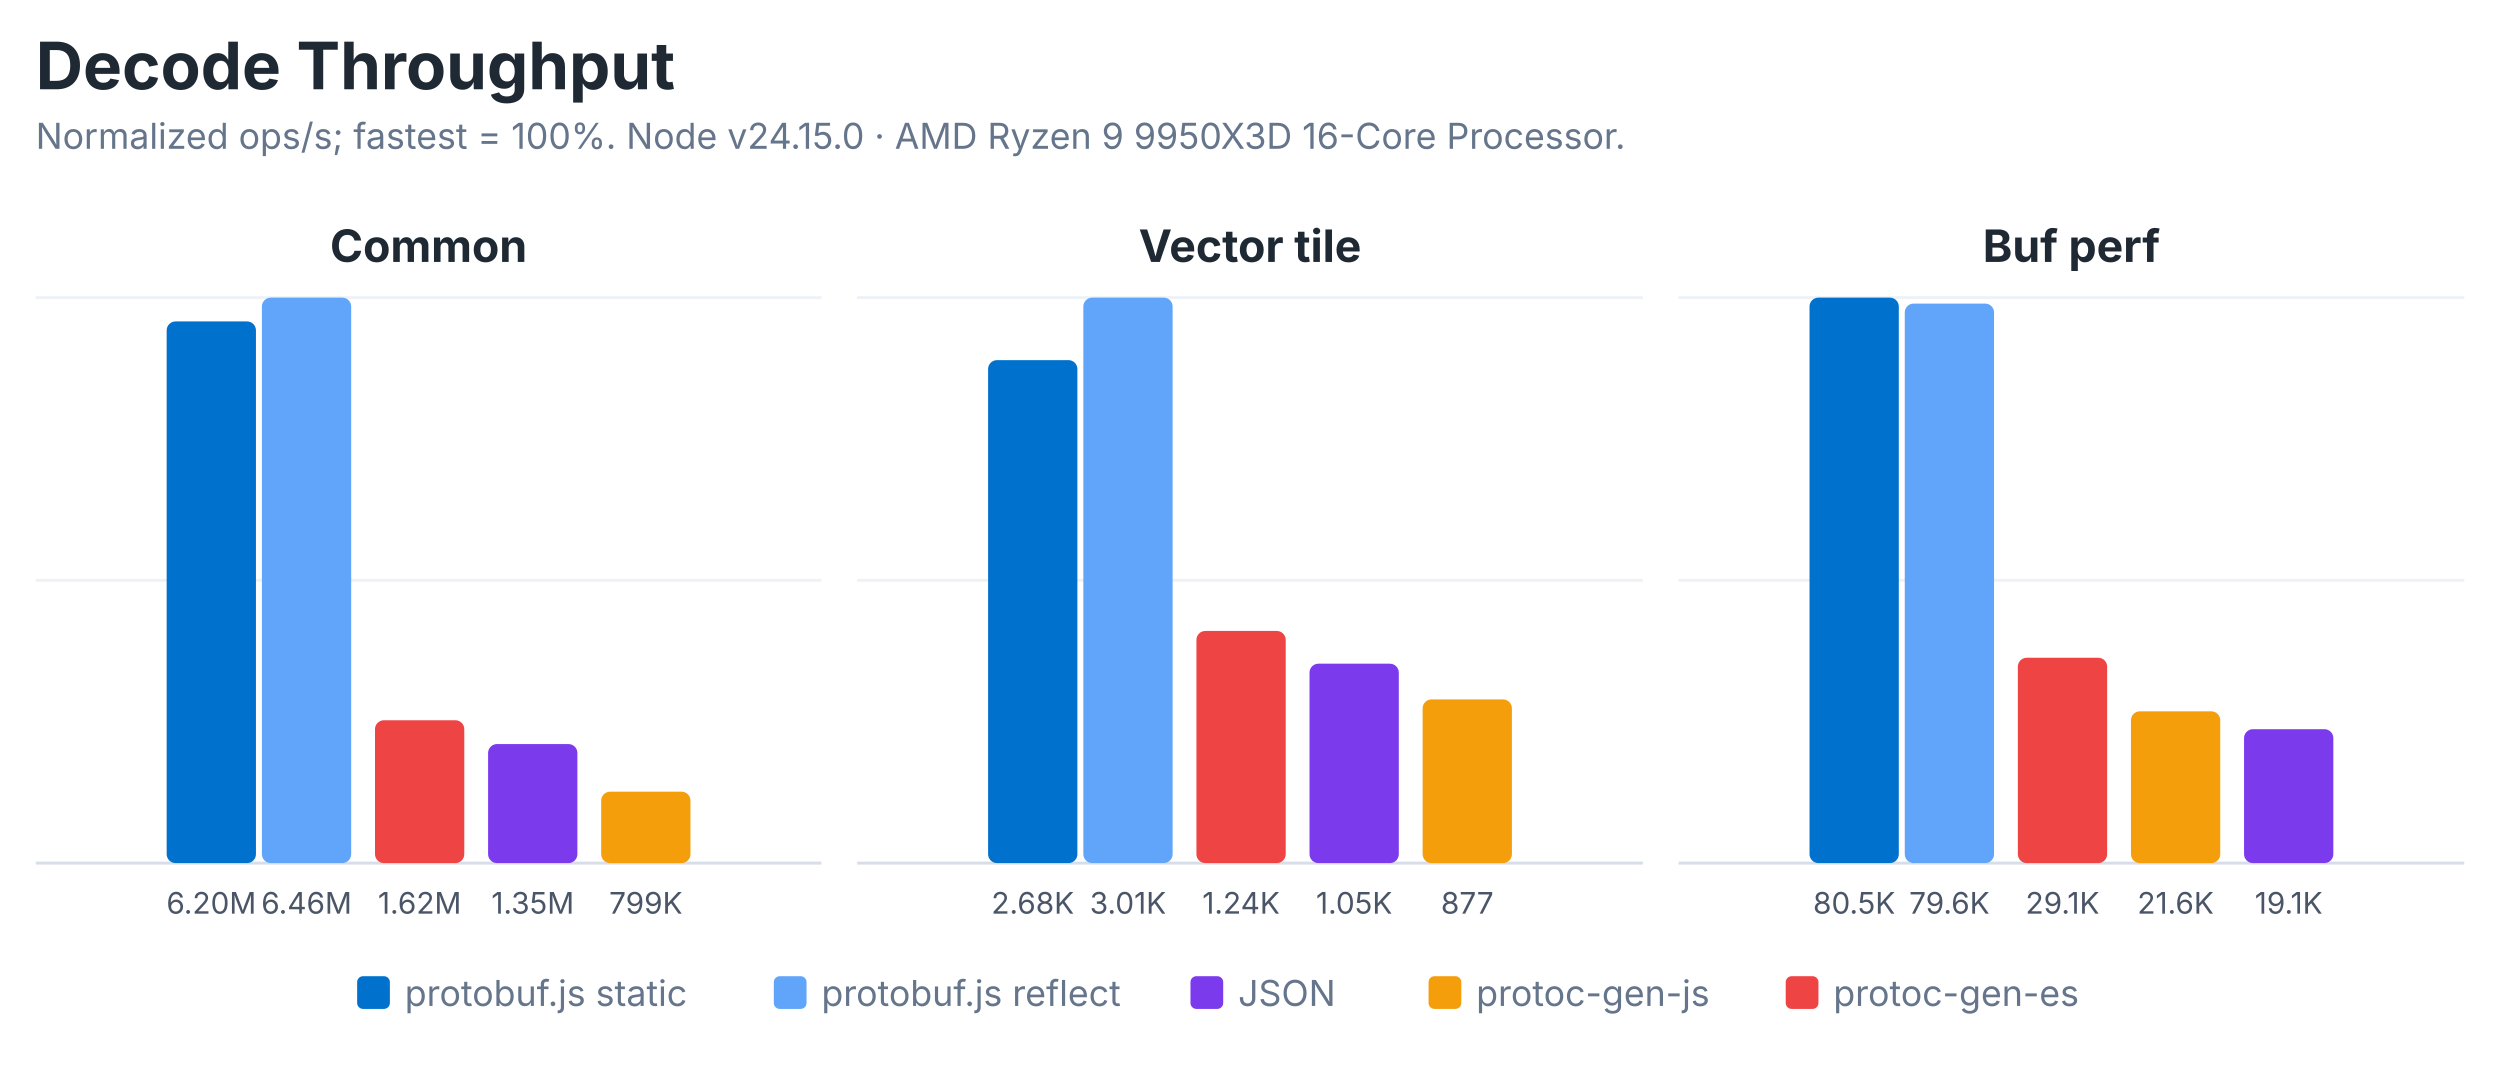
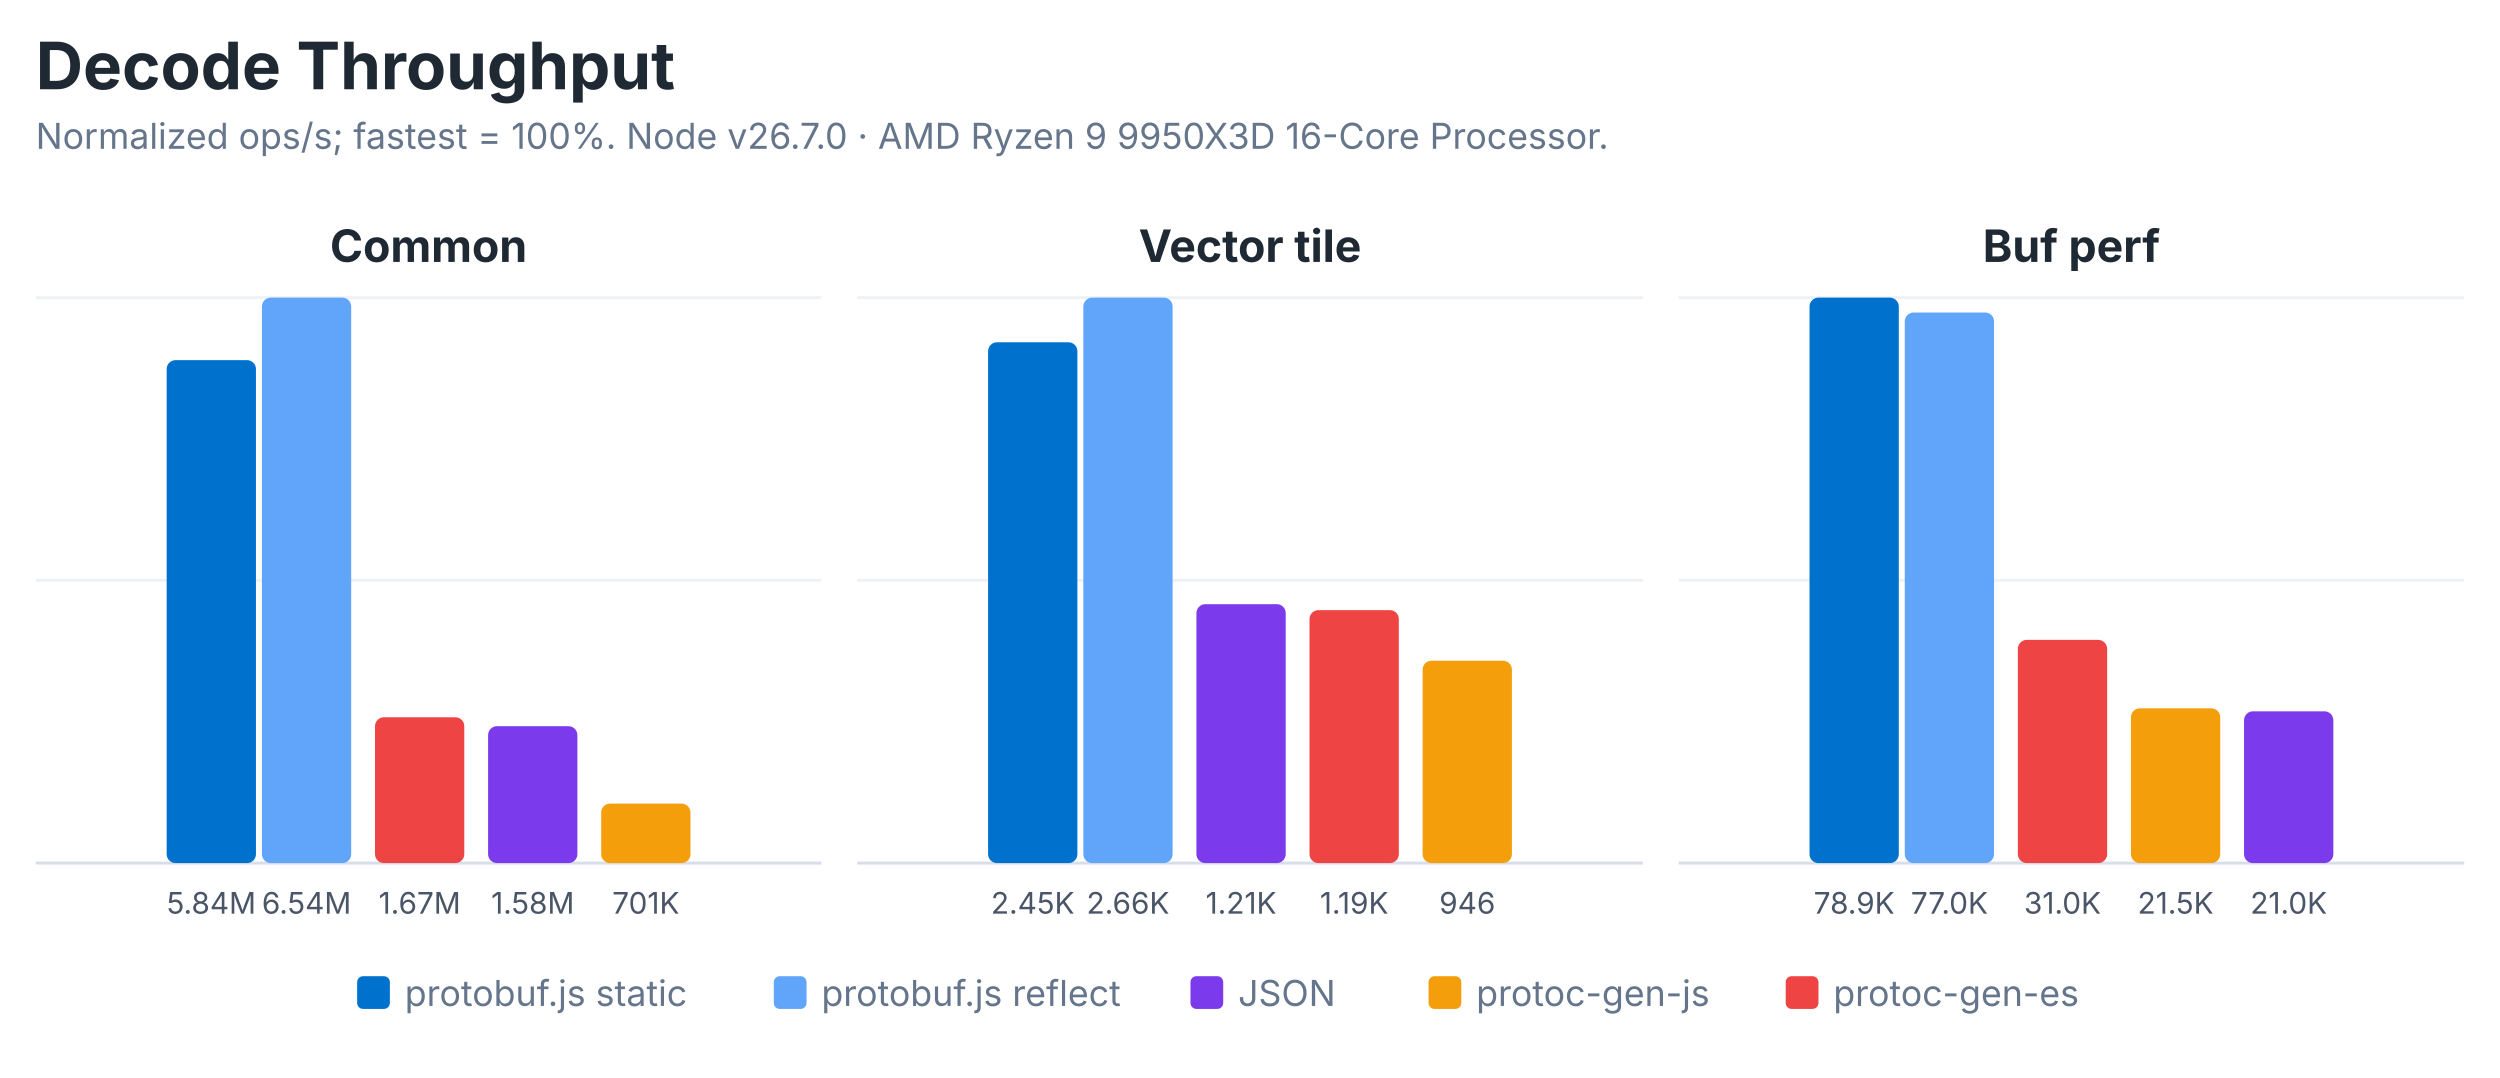
<svg xmlns="http://www.w3.org/2000/svg" width="840" height="362" viewBox="0 0 840 362" role="img" aria-labelledby="title desc">
  <style>
text{font-family:-apple-system,BlinkMacSystemFont,'Segoe UI',sans-serif;fill:#1f2933}
.title{font-size:22px;font-weight:700}.meta,.legend{font-size:12px;fill:#65758b}.case{font-size:15px;font-weight:700}.value{font-size:10px;fill:#4a5568}.axis{stroke:#d8dee9;stroke-width:1}.grid{stroke:#eef2f7;stroke-width:1}.bar{rx:3;ry:3}
</style>
  <text x="12" y="30" class="title">Decode Throughput</text>
-   <text x="12" y="50" class="meta">Normalized ops/s; fastest = 100%. Node v24.15.0 · AMD Ryzen 9 9950X3D 16-Core Processor.</text>
+   <text x="12" y="50" class="meta">Normalized ops/s; fastest = 100%. Node v26.7.0 · AMD Ryzen 9 9950X3D 16-Core Processor.</text>
  <text x="144" y="88" text-anchor="middle" class="case">Common</text>
  <line x1="12" y1="290" x2="276" y2="290" class="axis" />
  <line x1="12" y1="195" x2="276" y2="195" class="grid" />
  <line x1="12" y1="100" x2="276" y2="100" class="grid" />
-   <rect x="56" y="108" width="30" height="182" class="bar" fill="#0072ce" />
-   <text x="71" y="307" text-anchor="middle" class="value">6.20M</text>
+   <rect x="56" y="121" width="30" height="169" class="bar" fill="#0072ce" />
+   <text x="71" y="307" text-anchor="middle" class="value">5.84M</text>
  <rect x="88" y="100" width="30" height="190" class="bar" fill="#60a5fa" />
-   <text x="103" y="307" text-anchor="middle" class="value">6.46M</text>
-   <rect x="126" y="242" width="30" height="48" class="bar" fill="#ef4444" />
-   <text x="141" y="307" text-anchor="middle" class="value">1.62M</text>
-   <rect x="164" y="250" width="30" height="40" class="bar" fill="#7c3aed" />
-   <text x="179" y="307" text-anchor="middle" class="value">1.35M</text>
-   <rect x="202" y="266" width="30" height="24" class="bar" fill="#f59e0b" />
-   <text x="217" y="307" text-anchor="middle" class="value">799K</text>
+   <text x="103" y="307" text-anchor="middle" class="value">6.54M</text>
+   <rect x="126" y="241" width="30" height="49" class="bar" fill="#ef4444" />
+   <text x="141" y="307" text-anchor="middle" class="value">1.67M</text>
+   <rect x="164" y="244" width="30" height="46" class="bar" fill="#7c3aed" />
+   <text x="179" y="307" text-anchor="middle" class="value">1.58M</text>
+   <rect x="202" y="270" width="30" height="20" class="bar" fill="#f59e0b" />
+   <text x="217" y="307" text-anchor="middle" class="value">701K</text>
  <text x="420" y="88" text-anchor="middle" class="case">Vector tile</text>
  <line x1="288" y1="290" x2="552" y2="290" class="axis" />
  <line x1="288" y1="195" x2="552" y2="195" class="grid" />
  <line x1="288" y1="100" x2="552" y2="100" class="grid" />
-   <rect x="332" y="121" width="30" height="169" class="bar" fill="#0072ce" />
-   <text x="347" y="307" text-anchor="middle" class="value">2.68K</text>
+   <rect x="332" y="115" width="30" height="175" class="bar" fill="#0072ce" />
+   <text x="347" y="307" text-anchor="middle" class="value">2.45K</text>
  <rect x="364" y="100" width="30" height="190" class="bar" fill="#60a5fa" />
-   <text x="379" y="307" text-anchor="middle" class="value">3.01K</text>
-   <rect x="402" y="212" width="30" height="78" class="bar" fill="#ef4444" />
-   <text x="417" y="307" text-anchor="middle" class="value">1.24K</text>
-   <rect x="440" y="223" width="30" height="67" class="bar" fill="#7c3aed" />
-   <text x="455" y="307" text-anchor="middle" class="value">1.05K</text>
-   <rect x="478" y="235" width="30" height="55" class="bar" fill="#f59e0b" />
-   <text x="493" y="307" text-anchor="middle" class="value">877</text>
+   <text x="379" y="307" text-anchor="middle" class="value">2.66K</text>
+   <rect x="402" y="203" width="30" height="87" class="bar" fill="#7c3aed" />
+   <text x="417" y="307" text-anchor="middle" class="value">1.21K</text>
+   <rect x="440" y="205" width="30" height="85" class="bar" fill="#ef4444" />
+   <text x="455" y="307" text-anchor="middle" class="value">1.19K</text>
+   <rect x="478" y="222" width="30" height="68" class="bar" fill="#f59e0b" />
+   <text x="493" y="307" text-anchor="middle" class="value">946</text>
  <text x="696" y="88" text-anchor="middle" class="case">Buf perf</text>
  <line x1="564" y1="290" x2="828" y2="290" class="axis" />
  <line x1="564" y1="195" x2="828" y2="195" class="grid" />
  <line x1="564" y1="100" x2="828" y2="100" class="grid" />
  <rect x="608" y="100" width="30" height="190" class="bar" fill="#0072ce" />
-   <text x="623" y="307" text-anchor="middle" class="value">80.5K</text>
-   <rect x="640" y="102" width="30" height="188" class="bar" fill="#60a5fa" />
-   <text x="655" y="307" text-anchor="middle" class="value">79.6K</text>
-   <rect x="678" y="221" width="30" height="69" class="bar" fill="#ef4444" />
-   <text x="693" y="307" text-anchor="middle" class="value">29.1K</text>
-   <rect x="716" y="239" width="30" height="51" class="bar" fill="#f59e0b" />
-   <text x="731" y="307" text-anchor="middle" class="value">21.6K</text>
-   <rect x="754" y="245" width="30" height="45" class="bar" fill="#7c3aed" />
-   <text x="769" y="307" text-anchor="middle" class="value">19.1K</text>
+   <text x="623" y="307" text-anchor="middle" class="value">78.9K</text>
+   <rect x="640" y="105" width="30" height="185" class="bar" fill="#60a5fa" />
+   <text x="655" y="307" text-anchor="middle" class="value">77.0K</text>
+   <rect x="678" y="215" width="30" height="75" class="bar" fill="#ef4444" />
+   <text x="693" y="307" text-anchor="middle" class="value">31.0K</text>
+   <rect x="716" y="238" width="30" height="52" class="bar" fill="#f59e0b" />
+   <text x="731" y="307" text-anchor="middle" class="value">21.5K</text>
+   <rect x="754" y="239" width="30" height="51" class="bar" fill="#7c3aed" />
+   <text x="769" y="307" text-anchor="middle" class="value">21.0K</text>
  <rect x="120" y="328" width="11" height="11" rx="2" ry="2" fill="#0072ce" />
  <text x="136" y="338" class="legend">protobuf.js static</text>
  <rect x="260" y="328" width="11" height="11" rx="2" ry="2" fill="#60a5fa" />
  <text x="276" y="338" class="legend">protobuf.js reflect</text>
  <rect x="400" y="328" width="11" height="11" rx="2" ry="2" fill="#7c3aed" />
  <text x="416" y="338" class="legend">JSON</text>
  <rect x="480" y="328" width="11" height="11" rx="2" ry="2" fill="#f59e0b" />
  <text x="496" y="338" class="legend">protoc-gen-js</text>
  <rect x="600" y="328" width="11" height="11" rx="2" ry="2" fill="#ef4444" />
  <text x="616" y="338" class="legend">protoc-gen-es</text>
</svg>
